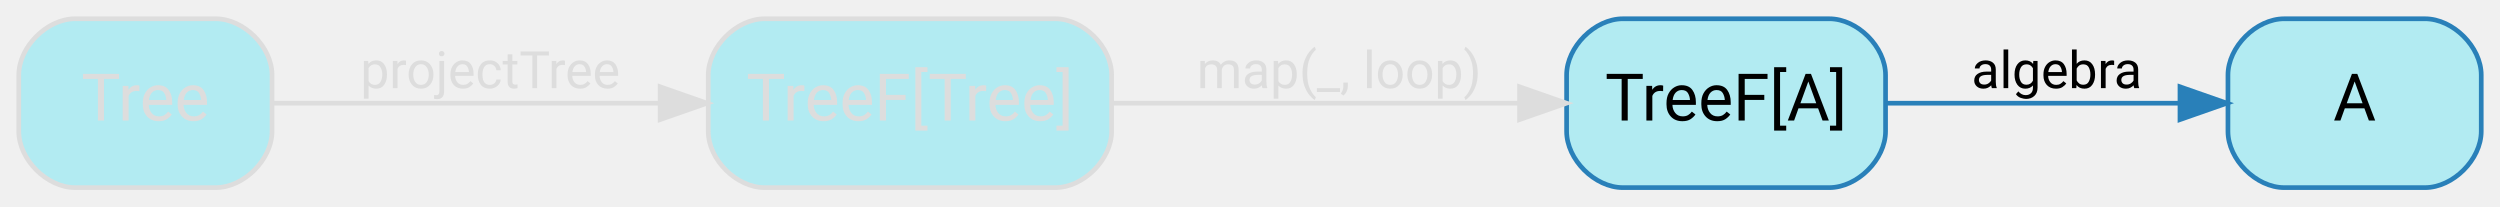
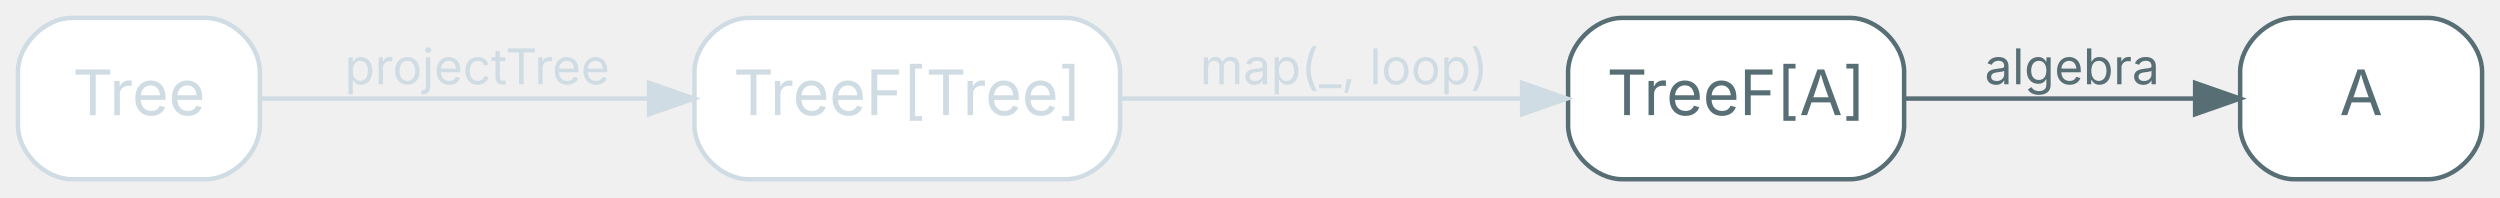
- <svg xmlns="http://www.w3.org/2000/svg" width="533pt" height="44pt" viewBox="0.00 0.00 533.00 44.00">
+ <svg xmlns="http://www.w3.org/2000/svg" width="558pt" height="44pt" viewBox="0.00 0.00 558.00 44.00">
  <g id="graph0" class="graph" transform="scale(1 1) rotate(0) translate(4 40)">
-     <g id="node1" class="node">
-       <path fill="#b2ebf2" stroke="#dddddd" d="M221,-36C221,-36 159,-36 159,-36 153,-36 147,-30 147,-24 147,-24 147,-12 147,-12 147,-6 153,0 159,0 159,0 221,0 221,0 227,0 233,-6 233,-12 233,-12 233,-24 233,-24 233,-30 227,-36 221,-36" />
-       <text text-anchor="middle" x="190" y="-14.3" font-family="Segoe UI,Roboto,Helvetica,Arial,sans-serif" font-size="14.00" fill="#dddddd">TreeF[Tree]</text>
+     <g id="node1" class="node disabled">
+       <path fill="#ffffff" stroke="#d0dce3" d="M42,-36C42,-36 12,-36 12,-36 6,-36 0,-30 0,-24 0,-24 0,-12 0,-12 0,-6 6,0 12,0 12,0 42,0 42,0 48,0 54,-6 54,-12 54,-12 54,-24 54,-24 54,-30 48,-36 42,-36" />
+       <text text-anchor="middle" x="27" y="-14.3" font-family="Inter,Arial" font-size="14.00" fill="#d0dce3">Tree</text>
    </g>
-     <g id="node2" class="node">
-       <path fill="#b2ebf2" stroke="#2980b9" d="M386,-36C386,-36 342,-36 342,-36 336,-36 330,-30 330,-24 330,-24 330,-12 330,-12 330,-6 336,0 342,0 342,0 386,0 386,0 392,0 398,-6 398,-12 398,-12 398,-24 398,-24 398,-30 392,-36 386,-36" />
-       <text text-anchor="middle" x="364" y="-14.3" font-family="Segoe UI,Roboto,Helvetica,Arial,sans-serif" font-size="14.00" fill="#000000">TreeF[A]</text>
+     <g id="node2" class="node disabled">
+       <path fill="#ffffff" stroke="#d0dce3" d="M234,-36C234,-36 163,-36 163,-36 157,-36 151,-30 151,-24 151,-24 151,-12 151,-12 151,-6 157,0 163,0 163,0 234,0 234,0 240,0 246,-6 246,-12 246,-12 246,-24 246,-24 246,-30 240,-36 234,-36" />
+       <text text-anchor="middle" x="198.5" y="-14.3" font-family="Inter,Arial" font-size="14.00" fill="#d0dce3">TreeF[Tree]</text>
    </g>
-     <g id="edge2" class="edge">
-       <path fill="none" stroke="#dddddd" d="M233.08,-18C259.42,-18 293.27,-18 319.82,-18" />
-       <polygon fill="#dddddd" stroke="#dddddd" points="319.97,-21.5 329.97,-18 319.97,-14.5 319.97,-21.5" />
-       <text text-anchor="middle" x="281.5" y="-21.2" font-family="Segoe UI,Roboto,Helvetica,Arial,sans-serif" font-size="11.00" fill="#dddddd">map(_, loop)</text>
+     <g id="edge1" class="edge disabled">
+       <path fill="none" stroke="#d0dce3" d="M54.11,-18C77.12,-18 111.44,-18 140.74,-18" />
+       <polygon fill="#d0dce3" stroke="#d0dce3" points="140.87,-21.5 150.87,-18 140.87,-14.5 140.87,-21.5" />
+       <text text-anchor="middle" x="102.5" y="-21.2" font-family="Inter,Arial" font-size="11.00" fill="#d0dce3">projectTree</text>
+     </g>
+     <g id="node3" class="node">
+       <path fill="#ffffff" stroke="#586e75" d="M409,-36C409,-36 358,-36 358,-36 352,-36 346,-30 346,-24 346,-24 346,-12 346,-12 346,-6 352,0 358,0 358,0 409,0 409,0 415,0 421,-6 421,-12 421,-12 421,-24 421,-24 421,-30 415,-36 409,-36" />
+       <text text-anchor="middle" x="383.5" y="-14.3" font-family="Inter,Arial" font-size="14.00" fill="#586e75">TreeF[A]</text>
+     </g>
+     <g id="edge2" class="edge disabled">
+       <path fill="none" stroke="#d0dce3" d="M246.15,-18C273.57,-18 308.13,-18 335.59,-18" />
+       <polygon fill="#d0dce3" stroke="#d0dce3" points="335.74,-21.5 345.74,-18 335.74,-14.5 335.74,-21.5" />
+       <text text-anchor="middle" x="296" y="-21.2" font-family="Inter,Arial" font-size="11.00" fill="#d0dce3">map(_, loop)</text>
    </g>
    <g id="node4" class="node">
-       <path fill="#b2ebf2" stroke="#2980b9" d="M513,-36C513,-36 483,-36 483,-36 477,-36 471,-30 471,-24 471,-24 471,-12 471,-12 471,-6 477,0 483,0 483,0 513,0 513,0 519,0 525,-6 525,-12 525,-12 525,-24 525,-24 525,-30 519,-36 513,-36" />
-       <text text-anchor="middle" x="498" y="-14.3" font-family="Segoe UI,Roboto,Helvetica,Arial,sans-serif" font-size="14.00" fill="#000000">A</text>
+       <path fill="#ffffff" stroke="#586e75" d="M538,-36C538,-36 508,-36 508,-36 502,-36 496,-30 496,-24 496,-24 496,-12 496,-12 496,-6 502,0 508,0 508,0 538,0 538,0 544,0 550,-6 550,-12 550,-12 550,-24 550,-24 550,-30 544,-36 538,-36" />
+       <text text-anchor="middle" x="523" y="-14.3" font-family="Inter,Arial" font-size="14.00" fill="#586e75">A</text>
    </g>
    <g id="edge3" class="edge">
-       <path fill="none" stroke="#2980b9" d="M398.31,-18C417.34,-18 441.23,-18 460.73,-18" />
-       <polygon fill="#2980b9" stroke="#2980b9" points="460.77,-21.5 470.77,-18 460.77,-14.5 460.77,-21.5" />
-       <text text-anchor="middle" x="434.5" y="-21.2" font-family="Segoe UI,Roboto,Helvetica,Arial,sans-serif" font-size="11.00" fill="#000000">algebra</text>
-     </g>
-     <g id="node3" class="node">
-       <path fill="#b2ebf2" stroke="#dddddd" d="M42,-36C42,-36 12,-36 12,-36 6,-36 0,-30 0,-24 0,-24 0,-12 0,-12 0,-6 6,0 12,0 12,0 42,0 42,0 48,0 54,-6 54,-12 54,-12 54,-24 54,-24 54,-30 48,-36 42,-36" />
-       <text text-anchor="middle" x="27" y="-14.3" font-family="Segoe UI,Roboto,Helvetica,Arial,sans-serif" font-size="14.00" fill="#dddddd">Tree</text>
-     </g>
-     <g id="edge1" class="edge">
-       <path fill="none" stroke="#dddddd" d="M54.23,-18C76.43,-18 108.94,-18 136.47,-18" />
-       <polygon fill="#dddddd" stroke="#dddddd" points="136.74,-21.5 146.74,-18 136.74,-14.5 136.74,-21.5" />
-       <text text-anchor="middle" x="100.5" y="-21.2" font-family="Segoe UI,Roboto,Helvetica,Arial,sans-serif" font-size="11.00" fill="#dddddd">projectTree</text>
+       <path fill="none" stroke="#586e75" d="M421.35,-18C441.31,-18 465.88,-18 485.74,-18" />
+       <polygon fill="#586e75" stroke="#586e75" points="485.95,-21.5 495.95,-18 485.95,-14.5 485.95,-21.5" />
+       <text text-anchor="middle" x="458.5" y="-21.2" font-family="Inter,Arial" font-size="11.00" fill="#586e75">algebra</text>
    </g>
  </g>
</svg>
